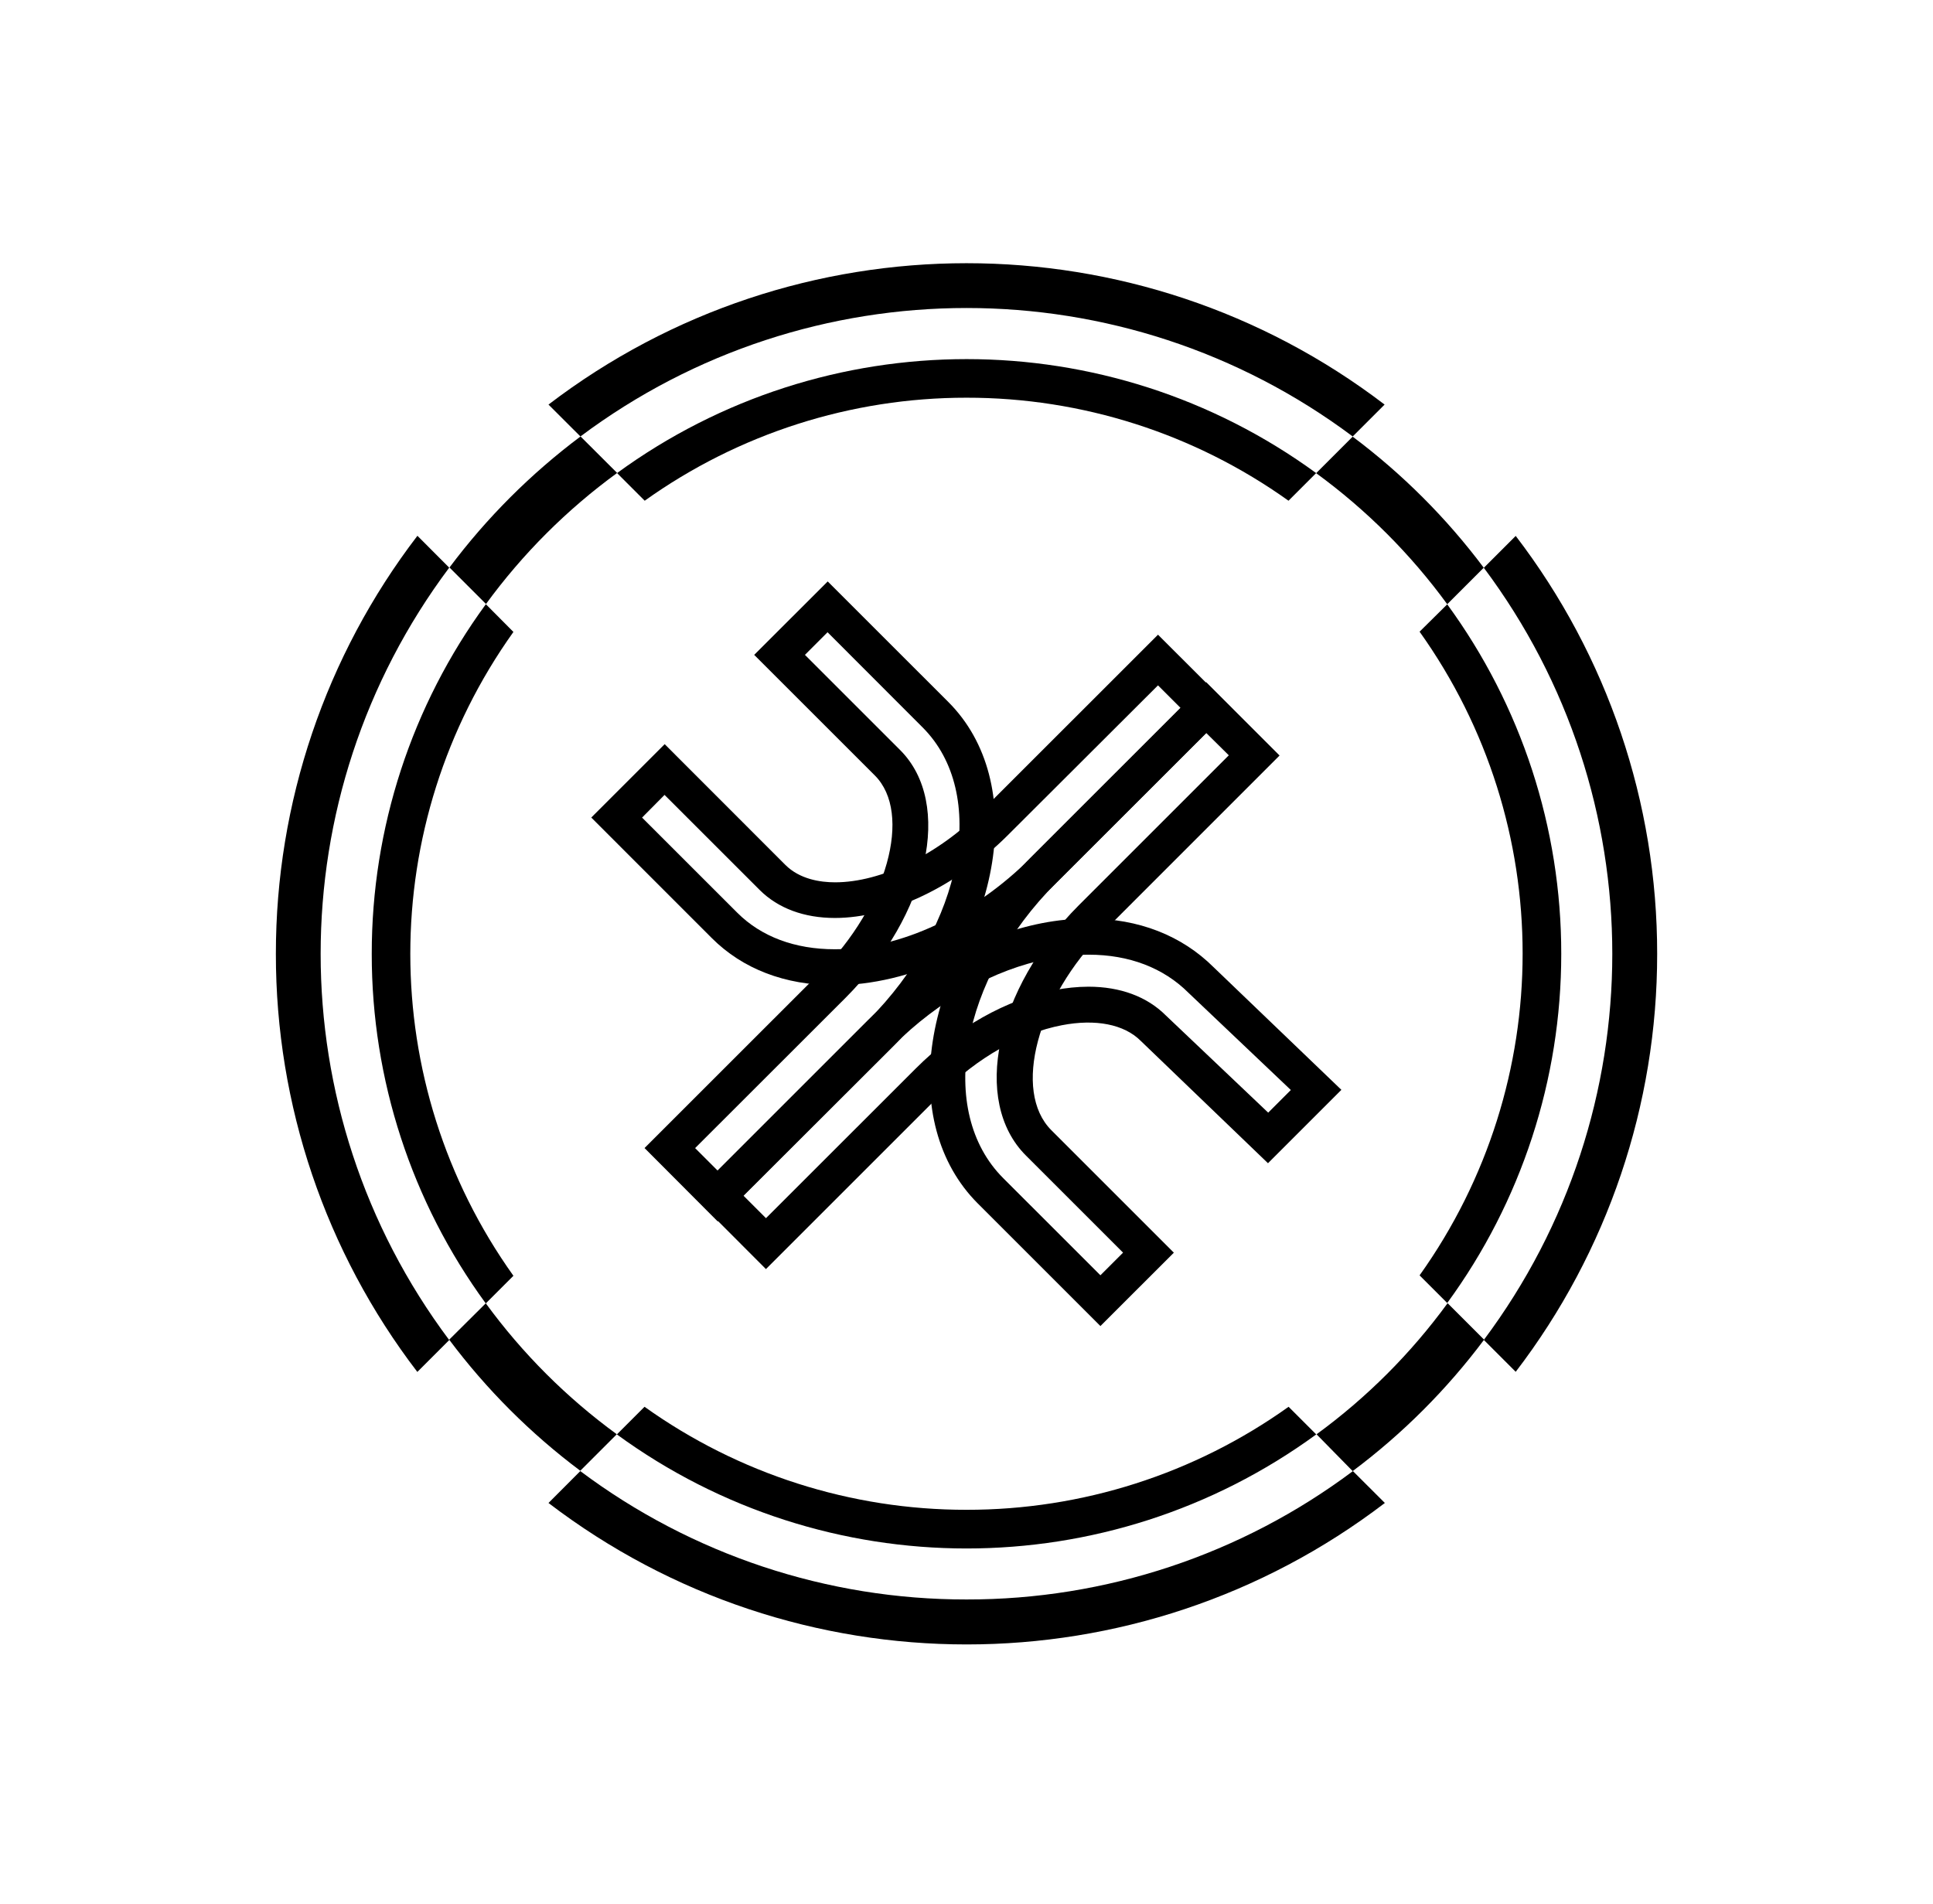
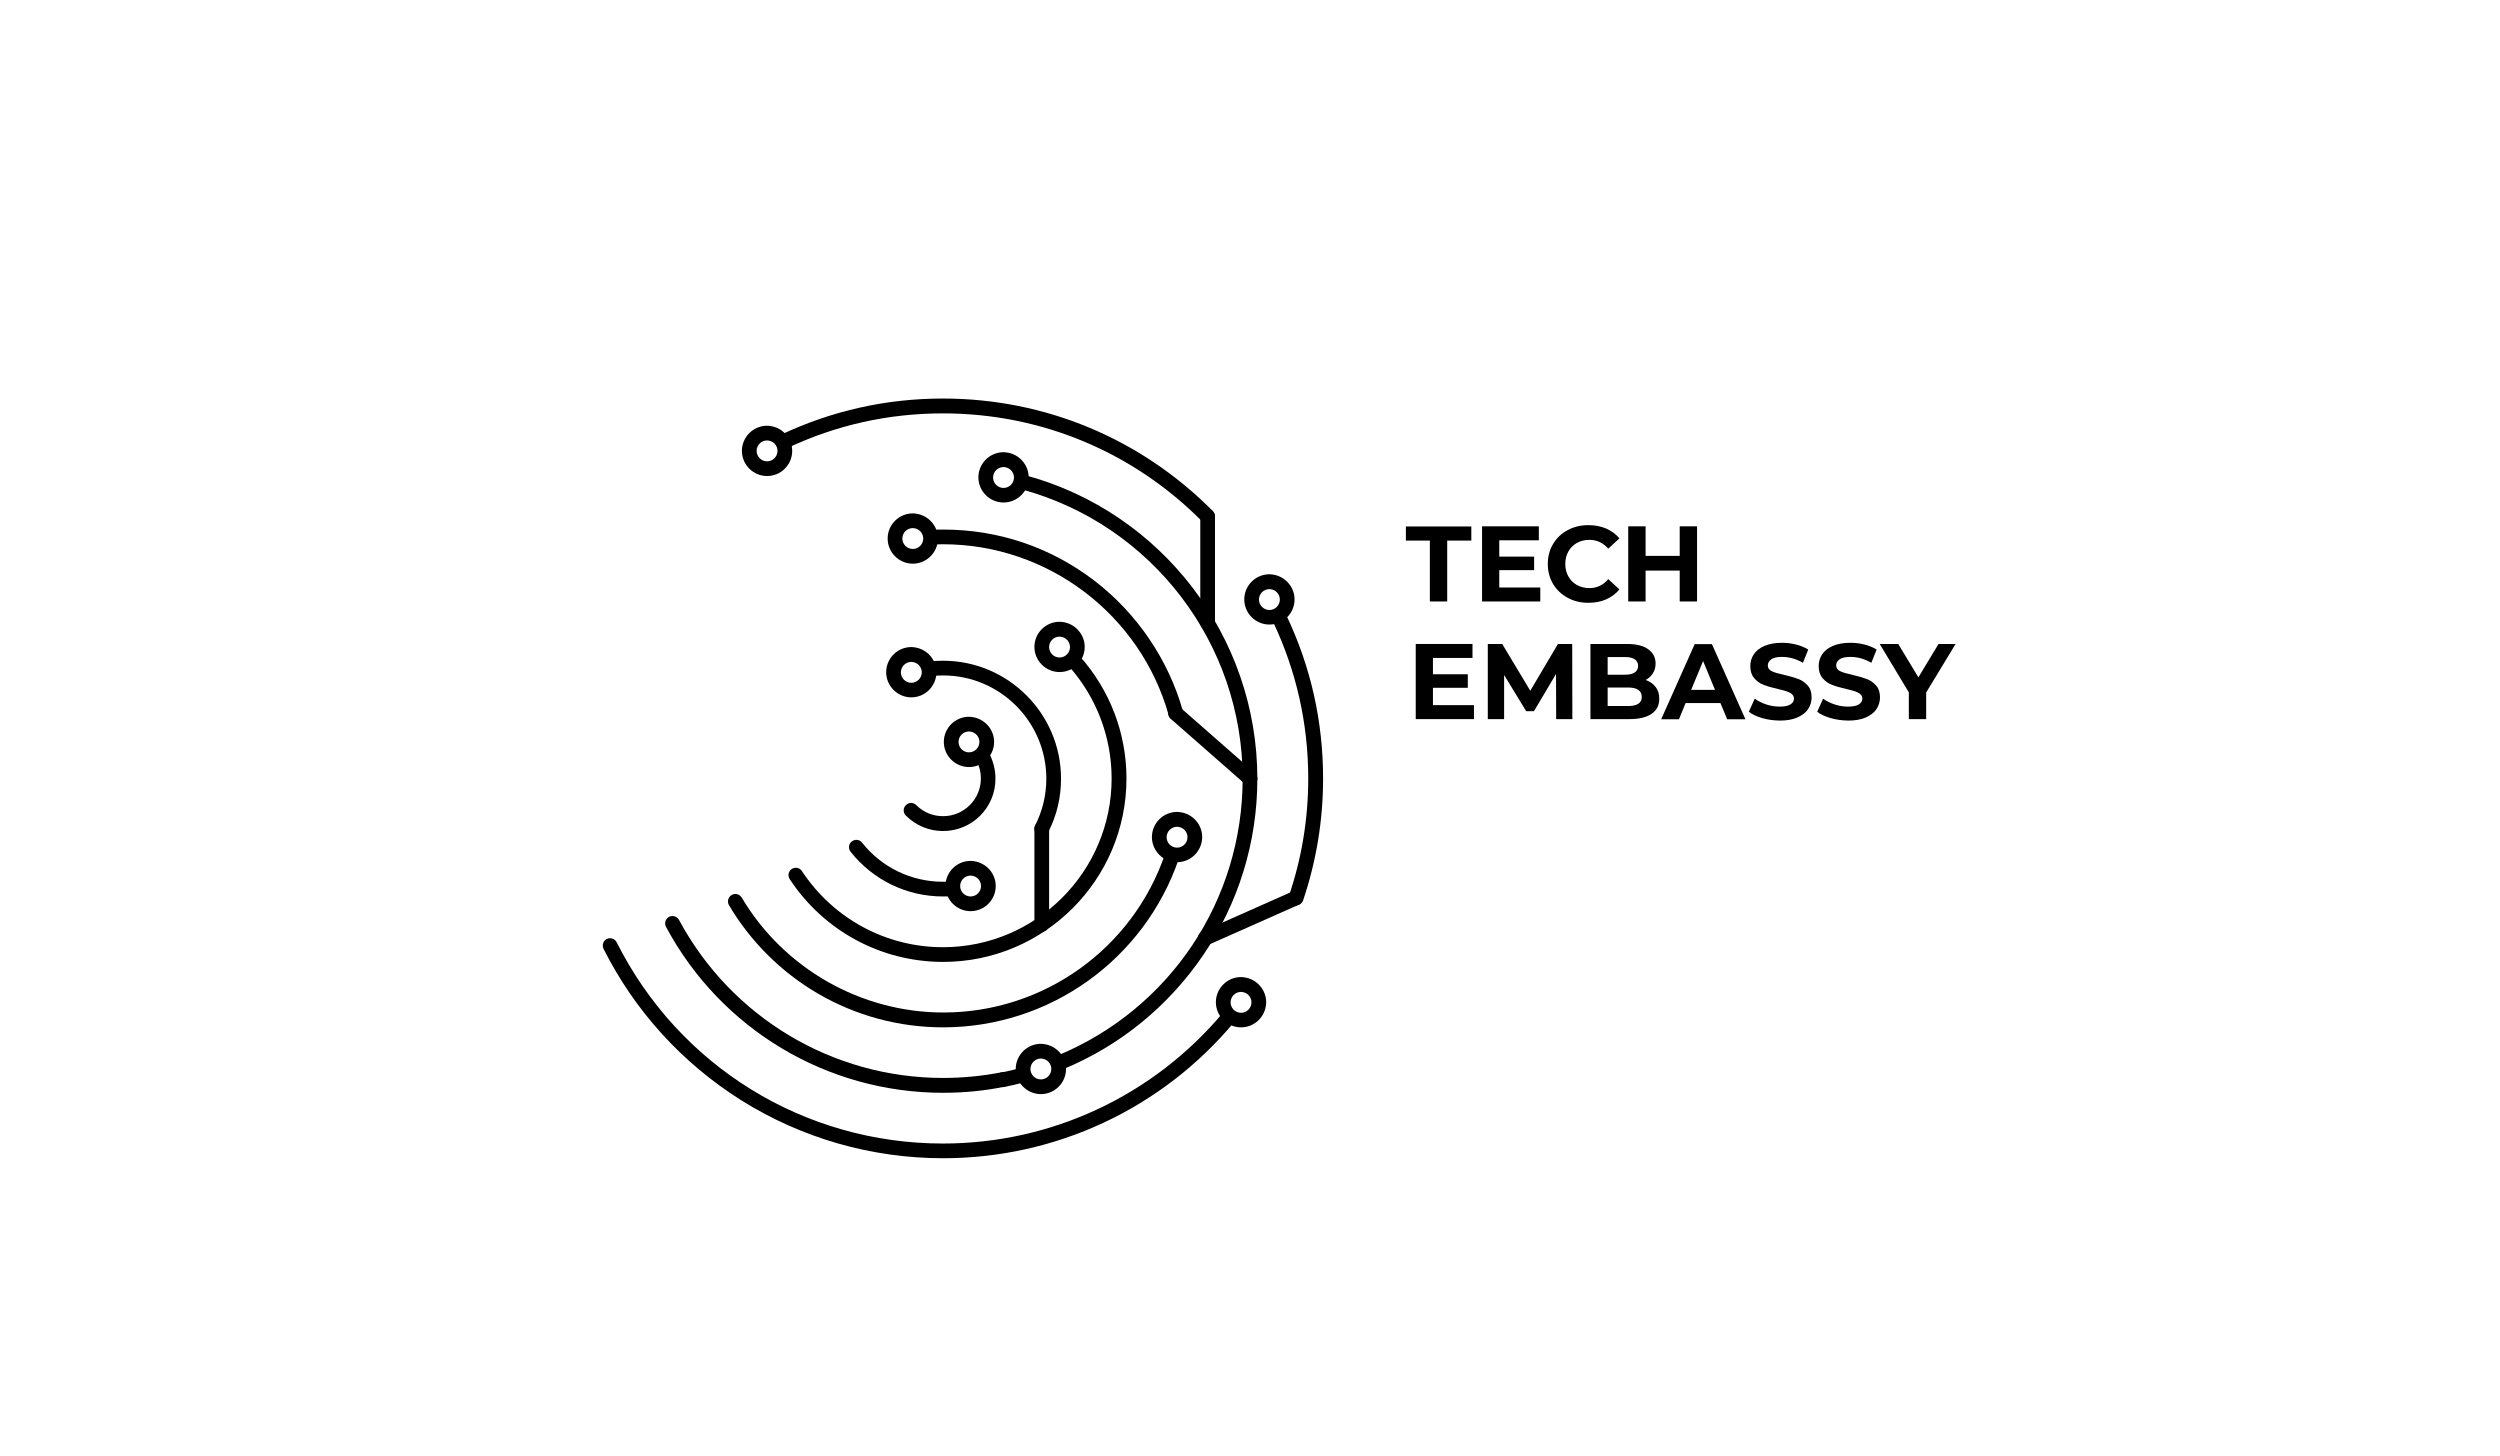
- <svg xmlns="http://www.w3.org/2000/svg" id="Layer_1" data-name="Layer 1" viewBox="0 0 455.86 449.02">
-   <g id="Layer_2" data-name="Layer 2">
-     <g id="Layer_1-2" data-name="Layer 1-2">
-       <path class="cls-1" d="M259.51,312.79,230.6,283.88c-19.06-19.06-13.47-55.69,12.47-81.61l41.38-41.37,17.31,17.31-41.36,41.37c-15.84,15.84-21.66,37.79-12.47,47l28.9,28.9Zm24.94-139.91-35.39,35.39c-22.63,22.63-28.23,53.87-12.47,69.63l22.92,22.91,5.34-5.34-22.92-22.92c-12.81-12.82-7.22-39.26,12.47-59l35.39-35.39Z" />
-       <path class="cls-1" d="M180.63,299.35,163.32,282l41.38-41.38c11.92-11.92,26.49-20,41-22.86a58.31,58.31,0,0,1,11-1.09c11.8,0,22,4,29.52,11.49l30.12,28.91-17.31,17.31L269,245.5c-3.89-3.89-10.63-5.21-18.59-3.67-9.81,1.9-19.89,7.63-28.39,16.13ZM175.3,282l5.34,5.34L216,252c9.68-9.67,21.32-16.25,32.76-18.46a41.78,41.78,0,0,1,7.92-.8c7.51,0,13.83,2.34,18.27,6.79l24.13,22.92,5.34-5.34-24.13-22.92c-5.89-5.89-14-9-23.54-9a49.72,49.72,0,0,0-9.42.95c-12.91,2.51-25.93,9.8-36.67,20.53Z" />
-       <path class="cls-1" d="M169.27,288.12,152,270.8l41.38-41.37c15.84-15.84,21.88-37.57,12.93-46.52l-28.45-28.44,17.34-17.32,28.45,28.44c18.81,18.81,13,55.21-12.93,81.15Zm-5.34-17.31,5.34,5.34,35.39-35.39c22.63-22.63,28.44-53.66,12.93-69.17l-22.43-22.46-5.33,5.34,22.45,22.45c12.56,12.56,6.76,38.8-12.93,58.5Z" />
-       <path class="cls-1" d="M196.83,232.39c-11.68,0-21.69-3.84-28.95-11.1l-28.44-28.45,17.31-17.31L185.2,204c3.4,3.4,8.25,4.12,11.73,4.12,10.94,0,24.27-6.53,34.79-17.05l41.37-41.36L290.4,167,249,208.36C234,223.4,214.47,232.39,196.83,232.39Zm-45.41-39.54,22.46,22.45c5.64,5.64,13.58,8.61,23,8.61,15.44,0,32.71-8.06,46.21-21.56L278.43,167l-5.34-5.34L237.68,197c-12,12-27.68,19.53-40.78,19.53-7.27,0-13.4-2.28-17.72-6.58l-22.46-22.45Z" />
-       <path class="cls-1" d="M341.3,142.52l8.61-8.61A153.65,153.65,0,0,0,319,103l-8.61,8.61A141.44,141.44,0,0,1,341.3,142.52Z" />
-       <path class="cls-1" d="M114.56,307.42,105.93,316a153.61,153.61,0,0,0,30.92,30.92l8.61-8.61A141.49,141.49,0,0,1,114.56,307.42Z" />
-       <path class="cls-1" d="M227.93,93.81a130.4,130.4,0,0,1,75.94,24.3l6.52-6.52a139.83,139.83,0,0,0-164.87,0l6.52,6.52A130.4,130.4,0,0,1,227.93,93.81Z" />
-       <path class="cls-1" d="M87.67,225a139.49,139.49,0,0,0,26.89,82.45l6.52-6.52a130.72,130.72,0,0,1,0-151.87l-6.5-6.54A139.48,139.48,0,0,0,87.67,225Z" />
-       <path class="cls-1" d="M227.93,356.13A130.4,130.4,0,0,1,152,331.83l-6.52,6.52a139.84,139.84,0,0,0,164.93,0l-6.52-6.52A130.42,130.42,0,0,1,227.93,356.13Z" />
-       <path class="cls-1" d="M368.19,225a139.49,139.49,0,0,0-26.89-82.45L334.78,149a130.72,130.72,0,0,1,0,151.83l6.52,6.52A139.47,139.47,0,0,0,368.19,225Z" />
-       <path class="cls-1" d="M390.81,225a162,162,0,0,0-33.36-98.59l-7.52,7.52a152,152,0,0,1,0,182.13l7.52,7.52A162,162,0,0,0,390.81,225Z" />
-       <path class="cls-1" d="M227.93,377.28A151.5,151.5,0,0,1,136.85,347l-7.5,7.52a162.42,162.42,0,0,0,197.24,0L319.06,347A151.51,151.51,0,0,1,227.93,377.28Z" />
-       <path class="cls-1" d="M129.35,95.43l7.53,7.52a152,152,0,0,1,182.13,0l7.52-7.52a162.42,162.42,0,0,0-197.18,0Z" />
-       <path class="cls-1" d="M65.06,225a162,162,0,0,0,33.36,98.61l7.52-7.52a152,152,0,0,1,0-182.19l-7.5-7.52A162,162,0,0,0,65.06,225Z" />
-       <path class="cls-1" d="M106,133.86l8.61,8.61a141.45,141.45,0,0,1,30.93-30.91l-8.63-8.61A153.61,153.61,0,0,0,106,133.86Z" />
-       <path class="cls-1" d="M350,316l-8.61-8.61a141.41,141.41,0,0,1-30.91,30.93L319,347A153.53,153.53,0,0,0,350,316Z" />
+ <svg xmlns="http://www.w3.org/2000/svg" version="1.1" id="Layer_1" x="0px" y="0px" viewBox="0 0 1700 990" style="enable-background:new 0 0 1700 990;" xml:space="preserve">
+   <g>
+     <path d="M972.3,367.6H956v-9.6h44.5v9.6h-16.4V409h-11.8V367.6z" />
+     <path d="M1047.4,399.5v9.5h-39.6v-51.1h38.6v9.5h-26.9v11.1h23.7v9.2h-23.7v11.8L1047.4,399.5L1047.4,399.5z" />
+     <path d="M1066,406.5c-4.2-2.3-7.5-5.4-9.9-9.4c-2.4-4-3.6-8.6-3.6-13.6c0-5.1,1.2-9.6,3.6-13.6c2.4-4,5.7-7.2,9.9-9.4   c4.2-2.3,8.9-3.4,14.2-3.4c4.4,0,8.4,0.8,12,2.3c3.6,1.6,6.6,3.8,9,6.7l-7.6,7c-3.5-4-7.7-6-12.8-6c-3.2,0-6,0.7-8.5,2.1   s-4.4,3.3-5.8,5.8c-1.4,2.5-2.1,5.3-2.1,8.5c0,3.2,0.7,6,2.1,8.5c1.4,2.5,3.3,4.4,5.8,5.8s5.3,2.1,8.5,2.1c5.1,0,9.4-2,12.8-6.1   l7.6,7c-2.4,3-5.5,5.2-9.1,6.8c-3.6,1.6-7.6,2.3-12,2.3C1074.9,409.9,1070.2,408.8,1066,406.5z" />
+     <path d="M1154,357.9V409h-11.8v-21H1119v21h-11.8v-51.1h11.8v20.1h23.2v-20.1H1154z" />
+     <path d="M1002.3,479.5v9.5h-39.6v-51.1h38.6v9.5h-26.9v11.1h23.7v9.2h-23.7v11.8L1002.3,479.5L1002.3,479.5z" />
+     <path d="M1058.2,489l-0.1-30.7l-15,25.3h-5.3l-15-24.6v30h-11.1v-51.1h9.8l19.1,31.8l18.8-31.8h9.7l0.1,51.1H1058.2z" />
+     <path d="M1125.8,467.1c1.7,2.2,2.5,4.8,2.5,8c0,4.5-1.7,7.9-5.2,10.3c-3.5,2.4-8.6,3.6-15.2,3.6h-26.4v-51.1h25   c6.2,0,11,1.2,14.3,3.6s5,5.6,5,9.7c0,2.5-0.6,4.7-1.8,6.6c-1.2,1.9-2.9,3.5-5,4.6C1121.9,463.4,1124.1,464.9,1125.8,467.1z    M1093.2,446.8v12h11.8c2.9,0,5.1-0.5,6.6-1.5c1.5-1,2.3-2.5,2.3-4.5c0-2-0.8-3.5-2.3-4.5c-1.5-1-3.7-1.5-6.6-1.5L1093.2,446.8   L1093.2,446.8z M1114,478.6c1.6-1,2.4-2.6,2.4-4.7c0-4.2-3.1-6.4-9.4-6.4h-13.8v12.6h13.8C1110.1,480.1,1112.4,479.6,1114,478.6z" />
+     <path d="M1169.9,478.1h-23.7l-4.5,11h-12.1l22.8-51.1h11.7l22.8,51.1h-12.4L1169.9,478.1z M1166.2,469.1l-8.1-19.6l-8.1,19.6   H1166.2z" />
+     <path d="M1198.3,488.3c-3.8-1.1-6.8-2.5-9.1-4.3l4-8.9c2.2,1.6,4.8,2.9,7.8,3.9c3,1,6,1.5,9.1,1.5c3.4,0,5.8-0.5,7.4-1.5   c1.6-1,2.4-2.3,2.4-4c0-1.2-0.5-2.2-1.4-3s-2.2-1.4-3.6-1.9c-1.5-0.5-3.5-1-6-1.6c-3.9-0.9-7.1-1.8-9.6-2.8   c-2.5-0.9-4.6-2.4-6.4-4.5s-2.7-4.8-2.7-8.2c0-3,0.8-5.7,2.4-8.1c1.6-2.4,4-4.3,7.3-5.7s7.2-2.1,11.9-2.1c3.3,0,6.4,0.4,9.6,1.2   c3.1,0.8,5.8,1.9,8.2,3.4l-3.6,9c-4.7-2.7-9.4-4-14.2-4c-3.3,0-5.8,0.5-7.3,1.6s-2.4,2.5-2.4,4.2s0.9,3.1,2.7,3.9   c1.8,0.9,4.6,1.7,8.4,2.5c3.9,0.9,7.1,1.9,9.6,2.8c2.5,0.9,4.6,2.4,6.4,4.4c1.8,2,2.7,4.7,2.7,8.1c0,2.9-0.8,5.6-2.4,8   c-1.6,2.4-4.1,4.3-7.3,5.7c-3.3,1.4-7.2,2.1-11.9,2.1C1205.9,489.9,1202,489.4,1198.3,488.3z" />
+     <path d="M1244.8,488.3c-3.8-1.1-6.8-2.5-9.1-4.3l4-8.9c2.2,1.6,4.8,2.9,7.8,3.9c3,1,6,1.5,9.1,1.5c3.4,0,5.8-0.5,7.4-1.5   c1.6-1,2.4-2.3,2.4-4c0-1.2-0.5-2.2-1.4-3s-2.2-1.4-3.6-1.9c-1.5-0.5-3.5-1-6-1.6c-3.9-0.9-7.1-1.8-9.6-2.8   c-2.5-0.9-4.6-2.4-6.4-4.5s-2.7-4.8-2.7-8.2c0-3,0.8-5.7,2.4-8.1c1.6-2.4,4-4.3,7.3-5.7c3.2-1.4,7.2-2.1,11.9-2.1   c3.3,0,6.4,0.4,9.6,1.2c3.1,0.8,5.8,1.9,8.2,3.4l-3.6,9c-4.7-2.7-9.4-4-14.2-4c-3.3,0-5.8,0.5-7.3,1.6c-1.6,1.1-2.4,2.5-2.4,4.2   s0.9,3.1,2.7,3.9c1.8,0.9,4.6,1.7,8.4,2.5c3.9,0.9,7.1,1.9,9.6,2.8c2.5,0.9,4.6,2.4,6.4,4.4c1.8,2,2.7,4.7,2.7,8.1   c0,2.9-0.8,5.6-2.4,8c-1.6,2.4-4.1,4.3-7.3,5.7c-3.3,1.4-7.2,2.1-11.9,2.1C1252.5,489.9,1248.6,489.4,1244.8,488.3z" />
+     <path d="M1309.8,470.9V489h-11.8v-18.2l-19.8-32.9h12.6l13.7,22.7l13.7-22.7h11.6L1309.8,470.9z" />
+     <g>
+       <g>
+         <path d="M521.6,323.7c-9.4,0-17.1-7.7-17.1-17.1c0-9.4,7.7-17.1,17.1-17.1c0.8,0,1.5,0.1,2.3,0.2c8.4,1.2,14.8,8.4,14.8,16.9     C538.7,316.1,531,323.7,521.6,323.7z M521.6,299.5c-3.9,0-7.1,3.2-7.1,7.1c0,3.9,3.2,7.1,7.1,7.1c3.9,0,7.1-3.2,7.1-7.1     c0-3.5-2.6-6.5-6.1-7C522.2,299.6,521.9,299.5,521.6,299.5z" />
+       </g>
+       <g>
+         <path d="M682.4,341.7c-9.4,0-17.1-7.7-17.1-17.1c0-9.4,7.7-17.1,17.1-17.1c0.8,0,1.5,0.1,2.3,0.2c8.4,1.2,14.8,8.4,14.8,16.9     C699.5,334.1,691.8,341.7,682.4,341.7z M682.4,317.6c-3.9,0-7.1,3.2-7.1,7.1c0,3.9,3.2,7.1,7.1,7.1c3.9,0,7.1-3.2,7.1-7.1     c0-3.5-2.6-6.5-6.1-7C683.1,317.6,682.7,317.6,682.4,317.6z" />
+       </g>
+       <g>
+         <path d="M720.5,457c-9.4,0-17.1-7.7-17.1-17.1c0-9.4,7.7-17.1,17.1-17.1c0.8,0,1.5,0.1,2.3,0.2c8.4,1.2,14.8,8.4,14.8,16.9     C737.6,449.4,729.9,457,720.5,457z M720.5,432.9c-3.9,0-7.1,3.2-7.1,7.1c0,3.9,3.2,7.1,7.1,7.1c3.9,0,7.1-3.2,7.1-7.1     c0-3.5-2.6-6.5-6.1-7C721.1,432.9,720.8,432.9,720.5,432.9z" />
+       </g>
+       <g>
+         <path d="M863.2,424.7c-9.4,0-17.1-7.7-17.1-17.1s7.7-17.1,17.1-17.1c0.8,0,1.5,0.1,2.3,0.2c8.4,1.2,14.8,8.4,14.8,16.9     C880.3,417.1,872.6,424.7,863.2,424.7z M863.2,400.6c-3.9,0-7.1,3.2-7.1,7.1c0,3.9,3.2,7.1,7.1,7.1c3.9,0,7.1-3.2,7.1-7.1     c0-3.5-2.6-6.5-6.1-7C863.8,400.6,863.5,400.6,863.2,400.6z" />
+       </g>
+       <g>
+         <path d="M660,619.6c-9.4,0-17.1-7.7-17.1-17.1c0-9.4,7.7-17.1,17.1-17.1c0.8,0,1.5,0.1,2.3,0.2c8.4,1.2,14.8,8.4,14.8,16.9     C677.1,611.9,669.4,619.6,660,619.6z M660,595.4c-3.9,0-7.1,3.2-7.1,7.1c0,3.9,3.2,7.1,7.1,7.1s7.1-3.2,7.1-7.1     c0-3.5-2.6-6.5-6.1-7C660.6,595.5,660.3,595.4,660,595.4z" />
+       </g>
+       <g>
+         <path d="M800.4,586.3c-9.4,0-17.1-7.7-17.1-17.1c0-9.4,7.7-17.1,17.1-17.1c0.8,0,1.5,0.1,2.3,0.2c8.4,1.2,14.8,8.4,14.8,16.9     C817.4,578.7,809.8,586.3,800.4,586.3z M800.4,562.2c-3.9,0-7.1,3.2-7.1,7.1c0,3.9,3.2,7.1,7.1,7.1c3.9,0,7.1-3.2,7.1-7.1     c0-3.5-2.6-6.5-6.1-7C801,562.2,800.7,562.2,800.4,562.2z" />
+       </g>
+       <g>
+         <path d="M707.8,744c-9.4,0-17.1-7.7-17.1-17.1c0-9.4,7.7-17.1,17.1-17.1c0.8,0,1.5,0.1,2.3,0.2c8.4,1.2,14.8,8.4,14.8,16.9     C724.9,736.3,717.2,744,707.8,744z M707.8,719.8c-3.9,0-7.1,3.2-7.1,7.1c0,3.9,3.2,7.1,7.1,7.1s7.1-3.2,7.1-7.1     c0-3.5-2.6-6.5-6.1-7C708.4,719.8,708.1,719.8,707.8,719.8z" />
+       </g>
+       <g>
+         <path d="M843.9,698.6c-9.4,0-17.1-7.7-17.1-17.1c0-9.4,7.7-17.1,17.1-17.1c0.8,0,1.5,0.1,2.3,0.2c8.4,1.2,14.8,8.4,14.8,16.9     C860.9,691,853.3,698.6,843.9,698.6z M843.9,674.5c-3.9,0-7.1,3.2-7.1,7.1c0,3.9,3.2,7.1,7.1,7.1s7.1-3.2,7.1-7.1     c0-3.5-2.6-6.5-6.1-7C844.5,674.5,844.2,674.5,843.9,674.5z" />
+       </g>
+       <g>
+         <path d="M619.7,474.2c-9.4,0-17.1-7.7-17.1-17.1c0-9.4,7.7-17.1,17.1-17.1c0.8,0,1.5,0.1,2.3,0.2c8.4,1.2,14.8,8.4,14.8,16.9     C636.7,466.6,629.1,474.2,619.7,474.2z M619.7,450.1c-3.9,0-7.1,3.2-7.1,7.1c0,3.9,3.2,7.1,7.1,7.1c3.9,0,7.1-3.2,7.1-7.1     c0-3.5-2.6-6.5-6.1-7C620.3,450.1,620,450.1,619.7,450.1z" />
+       </g>
+       <g>
+         <path d="M620.7,383.3c-9.4,0-17.1-7.7-17.1-17.1c0-9.4,7.7-17.1,17.1-17.1c0.8,0,1.5,0.1,2.3,0.2c8.4,1.2,14.8,8.4,14.8,16.9     C637.8,375.6,630.1,383.3,620.7,383.3z M620.7,359.1c-3.9,0-7.1,3.2-7.1,7.1c0,3.9,3.2,7.1,7.1,7.1s7.1-3.2,7.1-7.1     c0-3.5-2.6-6.5-6.1-7C621.3,359.1,621,359.1,620.7,359.1z" />
+       </g>
+       <g>
+         <path d="M658.9,521.6c-9.4,0-17.1-7.7-17.1-17.1c0-9.4,7.7-17.1,17.1-17.1c0.8,0,1.5,0.1,2.3,0.2c8.4,1.2,14.8,8.4,14.8,16.9     C676,513.9,668.3,521.6,658.9,521.6z M658.9,497.4c-3.9,0-7.1,3.2-7.1,7.1c0,3.9,3.2,7.1,7.1,7.1c3.9,0,7.1-3.2,7.1-7.1     c0-3.5-2.6-6.5-6.1-7C659.6,497.4,659.2,497.4,658.9,497.4z" />
+       </g>
+       <g>
+         <path d="M641.3,565.1c-9.5,0-18.5-3.7-25.3-10.5c-2-2-2-5.1,0-7.1c2-2,5.1-2,7.1,0c4.9,4.9,11.3,7.5,18.2,7.5     c14.2,0,25.7-11.5,25.7-25.7c0-4.2-1-8.2-2.9-11.9c-1.3-2.4-0.3-5.5,2.1-6.7c2.4-1.3,5.5-0.3,6.7,2.1c2.6,5.1,4,10.8,4,16.5     C677.1,549.1,661,565.1,641.3,565.1z" />
+       </g>
+       <g>
+         <path d="M641.3,609.6c-24.6,0-47.6-11.1-62.9-30.4c-1.7-2.2-1.4-5.3,0.8-7c2.2-1.7,5.3-1.4,7,0.8c13.4,16.9,33.5,26.6,55.1,26.6     c1.4,0,2.8,0,4.2-0.1c2.8-0.2,5.1,1.9,5.3,4.7c0.2,2.8-1.9,5.1-4.7,5.3C644.5,609.6,642.9,609.6,641.3,609.6z" />
+       </g>
+       <g>
+         <path d="M708.4,568.5c-0.8,0-1.5-0.2-2.3-0.5c-2.5-1.3-3.4-4.3-2.2-6.7c5-9.9,7.6-20.6,7.6-31.8c0-38.7-31.5-70.2-70.2-70.2     c-2.4,0-4.8,0.1-7.2,0.4c-2.7,0.3-5.2-1.7-5.5-4.5c-0.3-2.7,1.7-5.2,4.5-5.5c2.7-0.3,5.5-0.4,8.2-0.4c44.2,0,80.2,36,80.2,80.2     c0,12.8-2.9,25-8.7,36.4C712,567.5,710.2,568.5,708.4,568.5z" />
+       </g>
+       <g>
+         <path d="M641.3,654.1c-42.1,0-81.1-21-104.3-56.3c-1.5-2.3-0.9-5.4,1.4-6.9c2.3-1.5,5.4-0.9,6.9,1.4     c21.3,32.4,57.2,51.8,95.9,51.8c63.3,0,114.7-51.5,114.7-114.7c0-28.3-10.4-55.5-29.2-76.5c-1.8-2.1-1.7-5.2,0.4-7.1     c2.1-1.8,5.2-1.7,7.1,0.4c20.5,22.9,31.8,52.4,31.8,83.2C766,598.2,710.1,654.1,641.3,654.1z" />
+       </g>
+       <g>
+         <path d="M641.3,743.1c-78.9,0-151.1-43.2-188.4-112.8c-1.3-2.4-0.4-5.5,2-6.8s5.5-0.4,6.8,2c35.6,66.3,104.4,107.5,179.6,107.5     c13.3,0,26.6-1.3,39.6-3.8c2.7-0.5,5.3,1.2,5.9,3.9c0.5,2.7-1.2,5.3-3.9,5.9C669.2,741.8,655.3,743.1,641.3,743.1z" />
+       </g>
+       <g>
+         <path d="M681.8,739.2c-2.3,0-4.4-1.7-4.9-4c-0.5-2.7,1.2-5.3,3.9-5.9c4.2-0.8,8.5-1.8,12.6-2.9c2.7-0.7,5.4,0.9,6.1,3.6     s-0.9,5.4-3.6,6.1c-4.4,1.2-8.8,2.2-13.3,3.1C682.5,739.2,682.1,739.2,681.8,739.2z" />
+       </g>
+       <g>
+         <path d="M721.2,727.3c-2,0-3.8-1.2-4.6-3.1c-1.1-2.6,0.2-5.5,2.7-6.5C795.7,686,845,612.1,845,529.4     c0-91.8-61.8-172.6-150.2-196.6c-2.7-0.7-4.2-3.5-3.5-6.1c0.7-2.7,3.5-4.2,6.1-3.5c92.8,25.2,157.6,110,157.6,206.3     c0,43.1-12.8,84.6-36.9,120.1c-23.6,34.6-56.4,61.4-95,77.4C722.5,727.2,721.8,727.3,721.2,727.3z" />
+       </g>
+       <g>
+         <path d="M641.3,787.6c-48.8,0-96.3-13.7-137.4-39.5c-40-25.2-72.3-60.7-93.5-102.9c-1.2-2.5-0.2-5.5,2.2-6.7     c2.5-1.2,5.5-0.2,6.7,2.2c42.4,84.4,127.5,136.9,221.9,136.9c73.6,0,142.9-32.4,190.3-88.8c1.8-2.1,4.9-2.4,7-0.6     c2.1,1.8,2.4,4.9,0.6,7C790,753.9,717.9,787.6,641.3,787.6z" />
+       </g>
+       <g>
+         <path d="M881.2,615.7c-0.5,0-1.1-0.1-1.6-0.3c-2.6-0.9-4-3.7-3.1-6.3c8.7-25.6,13.1-52.4,13.1-79.7c0-37.4-8.1-73.2-24-106.7     c-1.2-2.5-0.1-5.5,2.4-6.7c2.5-1.2,5.5-0.1,6.7,2.4c16.6,34.8,25,72.1,25,111c0,28.4-4.6,56.2-13.6,82.9     C885.2,614.4,883.3,615.7,881.2,615.7z" />
+       </g>
+       <g>
+         <path d="M821.2,356.2c-1.3,0-2.6-0.5-3.6-1.5c-47-47.4-109.6-73.6-176.4-73.6c-37,0-72.6,7.9-105.8,23.6     c-2.5,1.2-5.5,0.1-6.7-2.4c-1.2-2.5-0.1-5.5,2.4-6.7c34.5-16.3,71.6-24.6,110.1-24.6c69.4,0,134.6,27.2,183.5,76.5     c1.9,2,1.9,5.1,0,7.1C823.8,355.8,822.5,356.2,821.2,356.2z" />
+       </g>
+       <g>
+         <path d="M641.3,698.6c-29.9,0-59.3-7.9-85-22.9c-24.9-14.5-45.9-35.3-60.6-60.2c-1.4-2.4-0.6-5.4,1.8-6.9     c2.4-1.4,5.4-0.6,6.9,1.8c28.6,48.2,81.1,78.1,137.1,78.1c68.1,0,128.7-43.3,150.7-107.7c0.9-2.6,3.7-4,6.3-3.1     c2.6,0.9,4,3.7,3.1,6.3C778.1,652.6,713.7,698.6,641.3,698.6z" />
+       </g>
+       <g>
+         <path d="M799.5,490c-2.2,0-4.2-1.4-4.8-3.7c-19.2-68.4-82.2-116.2-153.3-116.2c-2.2,0-4.5,0-6.8,0.1c-2.7,0.1-5.1-2-5.2-4.8     c-0.1-2.8,2-5.1,4.8-5.2c2.4-0.1,4.8-0.1,7.2-0.1c37.7,0,73.3,12.1,103.1,35c28.8,22.2,50.1,53.6,59.9,88.5     c0.7,2.7-0.8,5.4-3.5,6.2C800.4,490,799.9,490,799.5,490z" />
+       </g>
+       <g>
+         <path d="M821.2,428.6c-2.8,0-5-2.2-5-5v-72.3c0-2.8,2.2-5,5-5s5,2.2,5,5v72.3C826.2,426.3,824,428.6,821.2,428.6z" />
+       </g>
+       <g>
+         <path d="M850,534.4c-1.2,0-2.3-0.4-3.3-1.2l-50.6-44.4c-2.1-1.8-2.3-5-0.5-7.1c1.8-2.1,5-2.3,7.1-0.5l50.6,44.4     c2.1,1.8,2.3,5,0.5,7.1C852.8,533.8,851.4,534.4,850,534.4z" />
+       </g>
+       <g>
+         <path d="M708.4,633.6c-2.8,0-5-2.2-5-5v-65.1c0-2.8,2.2-5,5-5s5,2.2,5,5v65.1C713.4,631.4,711.2,633.6,708.4,633.6z" />
+       </g>
+       <g>
+         <path d="M819.5,643.1c-1.9,0-3.7-1.1-4.6-3c-1.1-2.5,0-5.5,2.5-6.6l61.7-27.4c2.5-1.1,5.5,0,6.6,2.5c1.1,2.5,0,5.5-2.5,6.6     l-61.7,27.4C820.9,643,820.2,643.1,819.5,643.1z" />
+       </g>
    </g>
  </g>
</svg>
